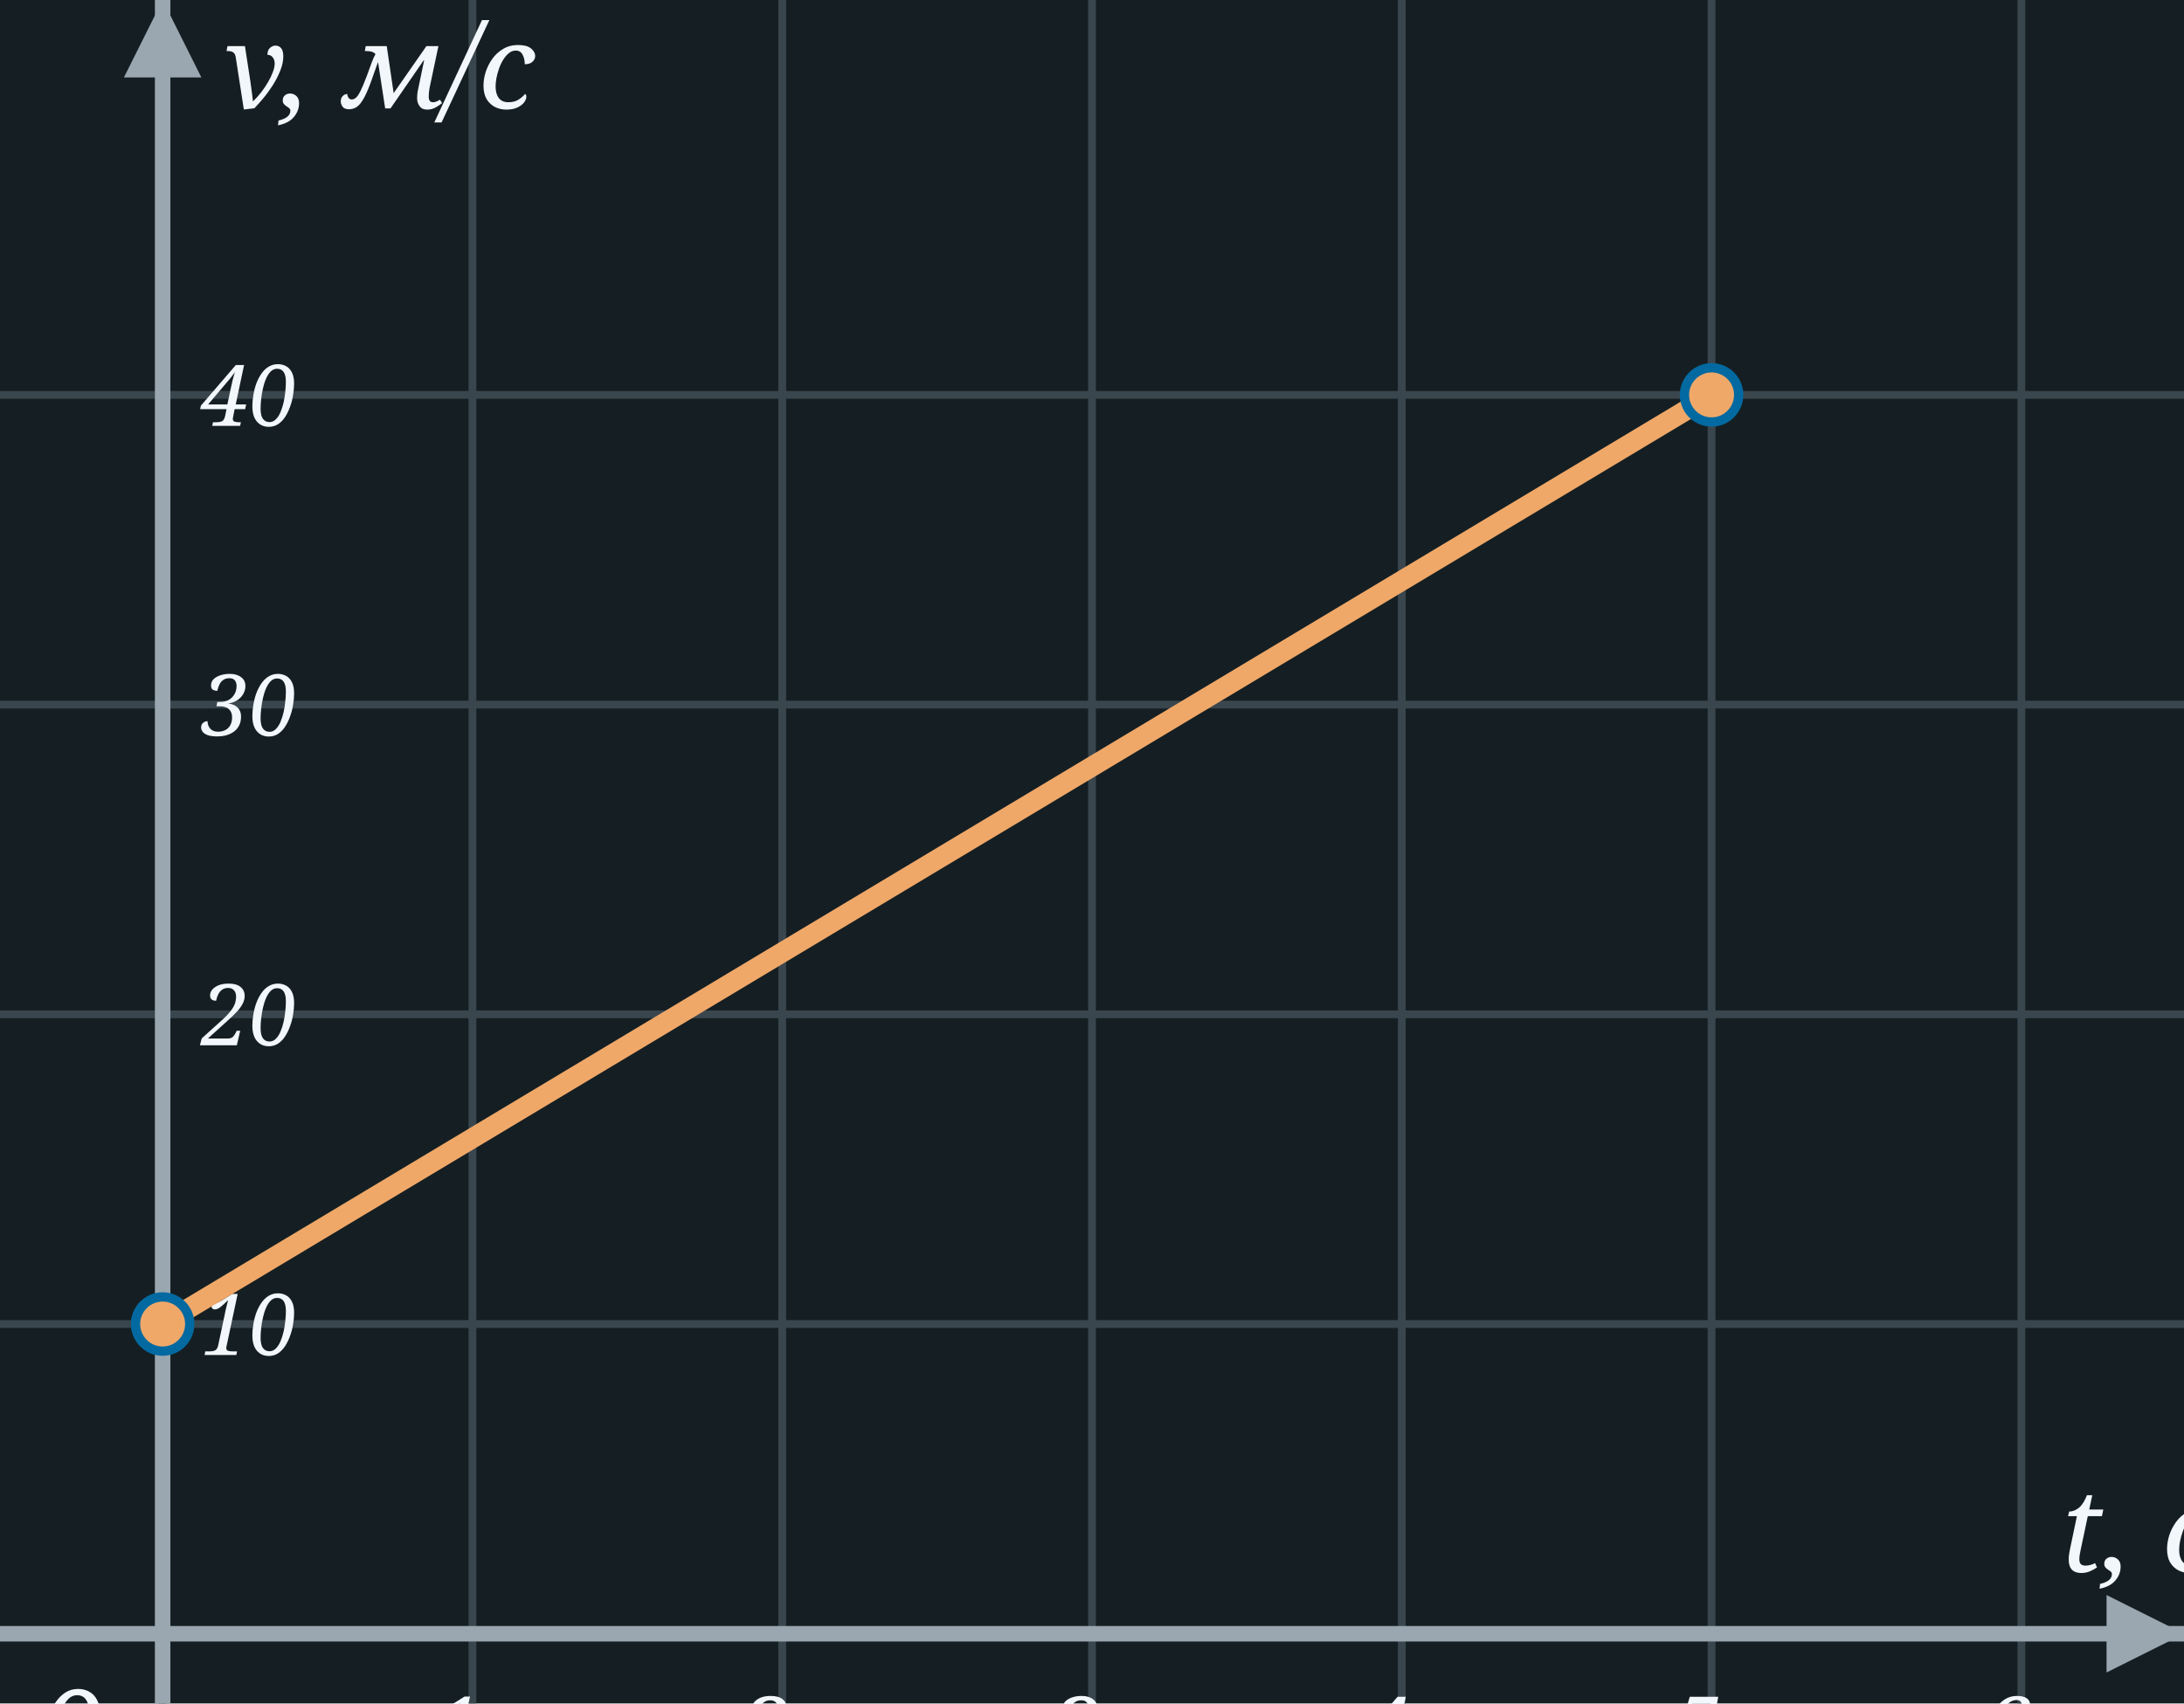
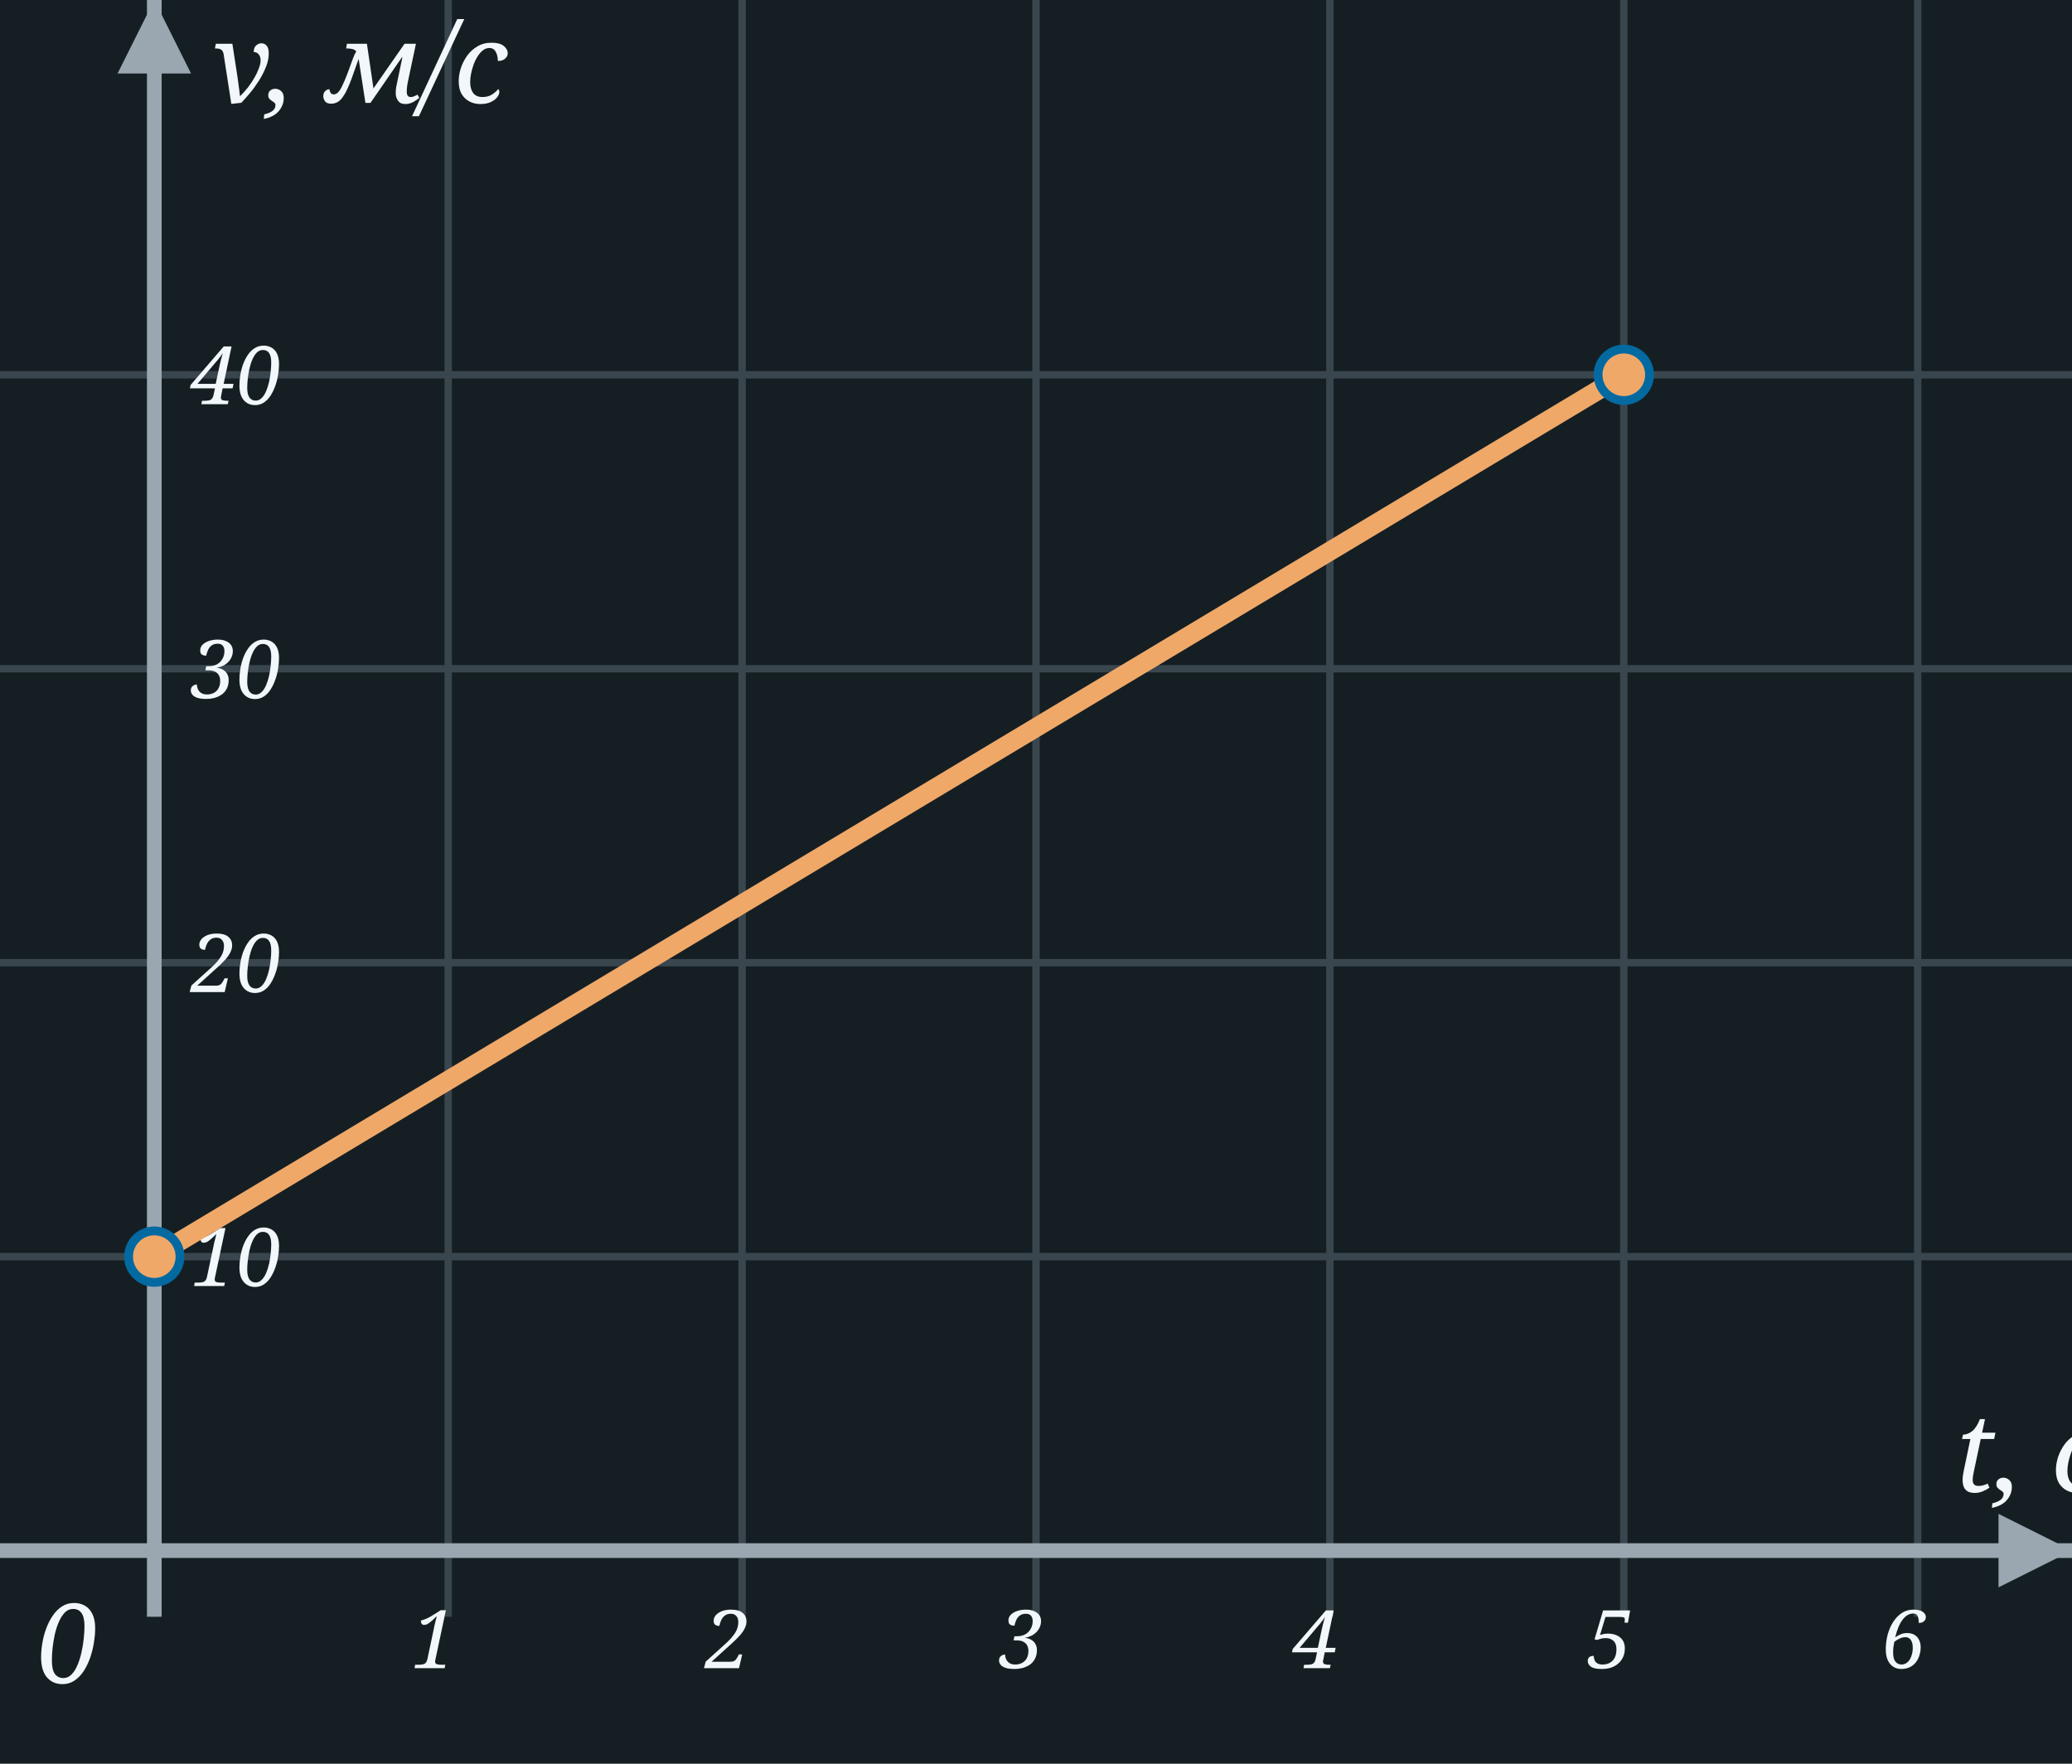
- <svg xmlns="http://www.w3.org/2000/svg" width="282" height="220" viewBox="0 0 282 220">
-   <rect x="0" y="0" width="282" height="220" fill="#151F23" />
+ <svg xmlns="http://www.w3.org/2000/svg" width="282" height="240" viewBox="0 0 282 240">
+   <rect x="0" y="0" width="282" height="240" fill="#151F23" />
  <line x1="21.0" y1="0" x2="21.0" y2="220" stroke="#3A464E" stroke-width="1" />
  <line x1="61.0" y1="0" x2="61.0" y2="220" stroke="#3A464E" stroke-width="1" />
  <line x1="101.0" y1="0" x2="101.0" y2="220" stroke="#3A464E" stroke-width="1" />
  <line x1="141.0" y1="0" x2="141.0" y2="220" stroke="#3A464E" stroke-width="1" />
  <line x1="181.0" y1="0" x2="181.0" y2="220" stroke="#3A464E" stroke-width="1" />
  <line x1="221.0" y1="0" x2="221.0" y2="220" stroke="#3A464E" stroke-width="1" />
  <line x1="261.0" y1="0" x2="261.0" y2="220" stroke="#3A464E" stroke-width="1" />
  <line x1="0" y1="211.0" x2="282" y2="211.0" stroke="#3A464E" stroke-width="1" />
  <line x1="0" y1="171.0" x2="282" y2="171.0" stroke="#3A464E" stroke-width="1" />
  <line x1="0" y1="131.0" x2="282" y2="131.0" stroke="#3A464E" stroke-width="1" />
  <line x1="0" y1="91.0" x2="282" y2="91.0" stroke="#3A464E" stroke-width="1" />
  <line x1="0" y1="51.0" x2="282" y2="51.0" stroke="#3A464E" stroke-width="1" />
  <line x1="21.0" y1="220" x2="21.0" y2="0" stroke="#9AA7B0" stroke-width="2" />
  <polygon points="16.0,10 26.0,10 21.0,0" fill="#9AA7B0" />
  <line x1="0" y1="211.0" x2="282" y2="211.0" stroke="#9AA7B0" stroke-width="2" />
  <polygon points="272.0,206.0 272.0,216.0 282,211.0" fill="#9AA7B0" />
  <text x="5.0" y="229.0" font-family="Georgia, serif" font-style="italic" font-size="15" fill="#F2F7FB">0</text>
  <text x="266.0" y="203.0" font-family="Georgia, serif" font-style="italic" font-size="15" fill="#F2F7FB">t, с</text>
  <text x="29.0" y="14" font-family="Georgia, serif" font-style="italic" font-size="15" fill="#F2F7FB">v, м/с</text>
  <text x="56.0" y="227.0" font-family="Georgia, serif" font-style="italic" font-size="11" fill="#F2F7FB">1</text>
  <text x="96.0" y="227.0" font-family="Georgia, serif" font-style="italic" font-size="11" fill="#F2F7FB">2</text>
  <text x="136.0" y="227.0" font-family="Georgia, serif" font-style="italic" font-size="11" fill="#F2F7FB">3</text>
  <text x="176.0" y="227.0" font-family="Georgia, serif" font-style="italic" font-size="11" fill="#F2F7FB">4</text>
  <text x="216.0" y="227.0" font-family="Georgia, serif" font-style="italic" font-size="11" fill="#F2F7FB">5</text>
  <text x="256.0" y="227.0" font-family="Georgia, serif" font-style="italic" font-size="11" fill="#F2F7FB">6</text>
  <text x="26.0" y="175.0" font-family="Georgia, serif" font-style="italic" font-size="11" fill="#F2F7FB">10</text>
  <text x="26.0" y="135.0" font-family="Georgia, serif" font-style="italic" font-size="11" fill="#F2F7FB">20</text>
  <text x="26.0" y="95.0" font-family="Georgia, serif" font-style="italic" font-size="11" fill="#F2F7FB">30</text>
  <text x="26.0" y="55.0" font-family="Georgia, serif" font-style="italic" font-size="11" fill="#F2F7FB">40</text>
  <path d="M 21.0,171.0 L 221.0,51.0" fill="none" stroke="#f0a868" stroke-width="2.6" stroke-linecap="round" stroke-linejoin="round" />
  <circle cx="21.0" cy="171.0" r="3.5" fill="#f0a868" stroke="#0369a1" stroke-width="1.2" />
  <circle cx="221.0" cy="51.0" r="3.5" fill="#f0a868" stroke="#0369a1" stroke-width="1.2" />
</svg>
